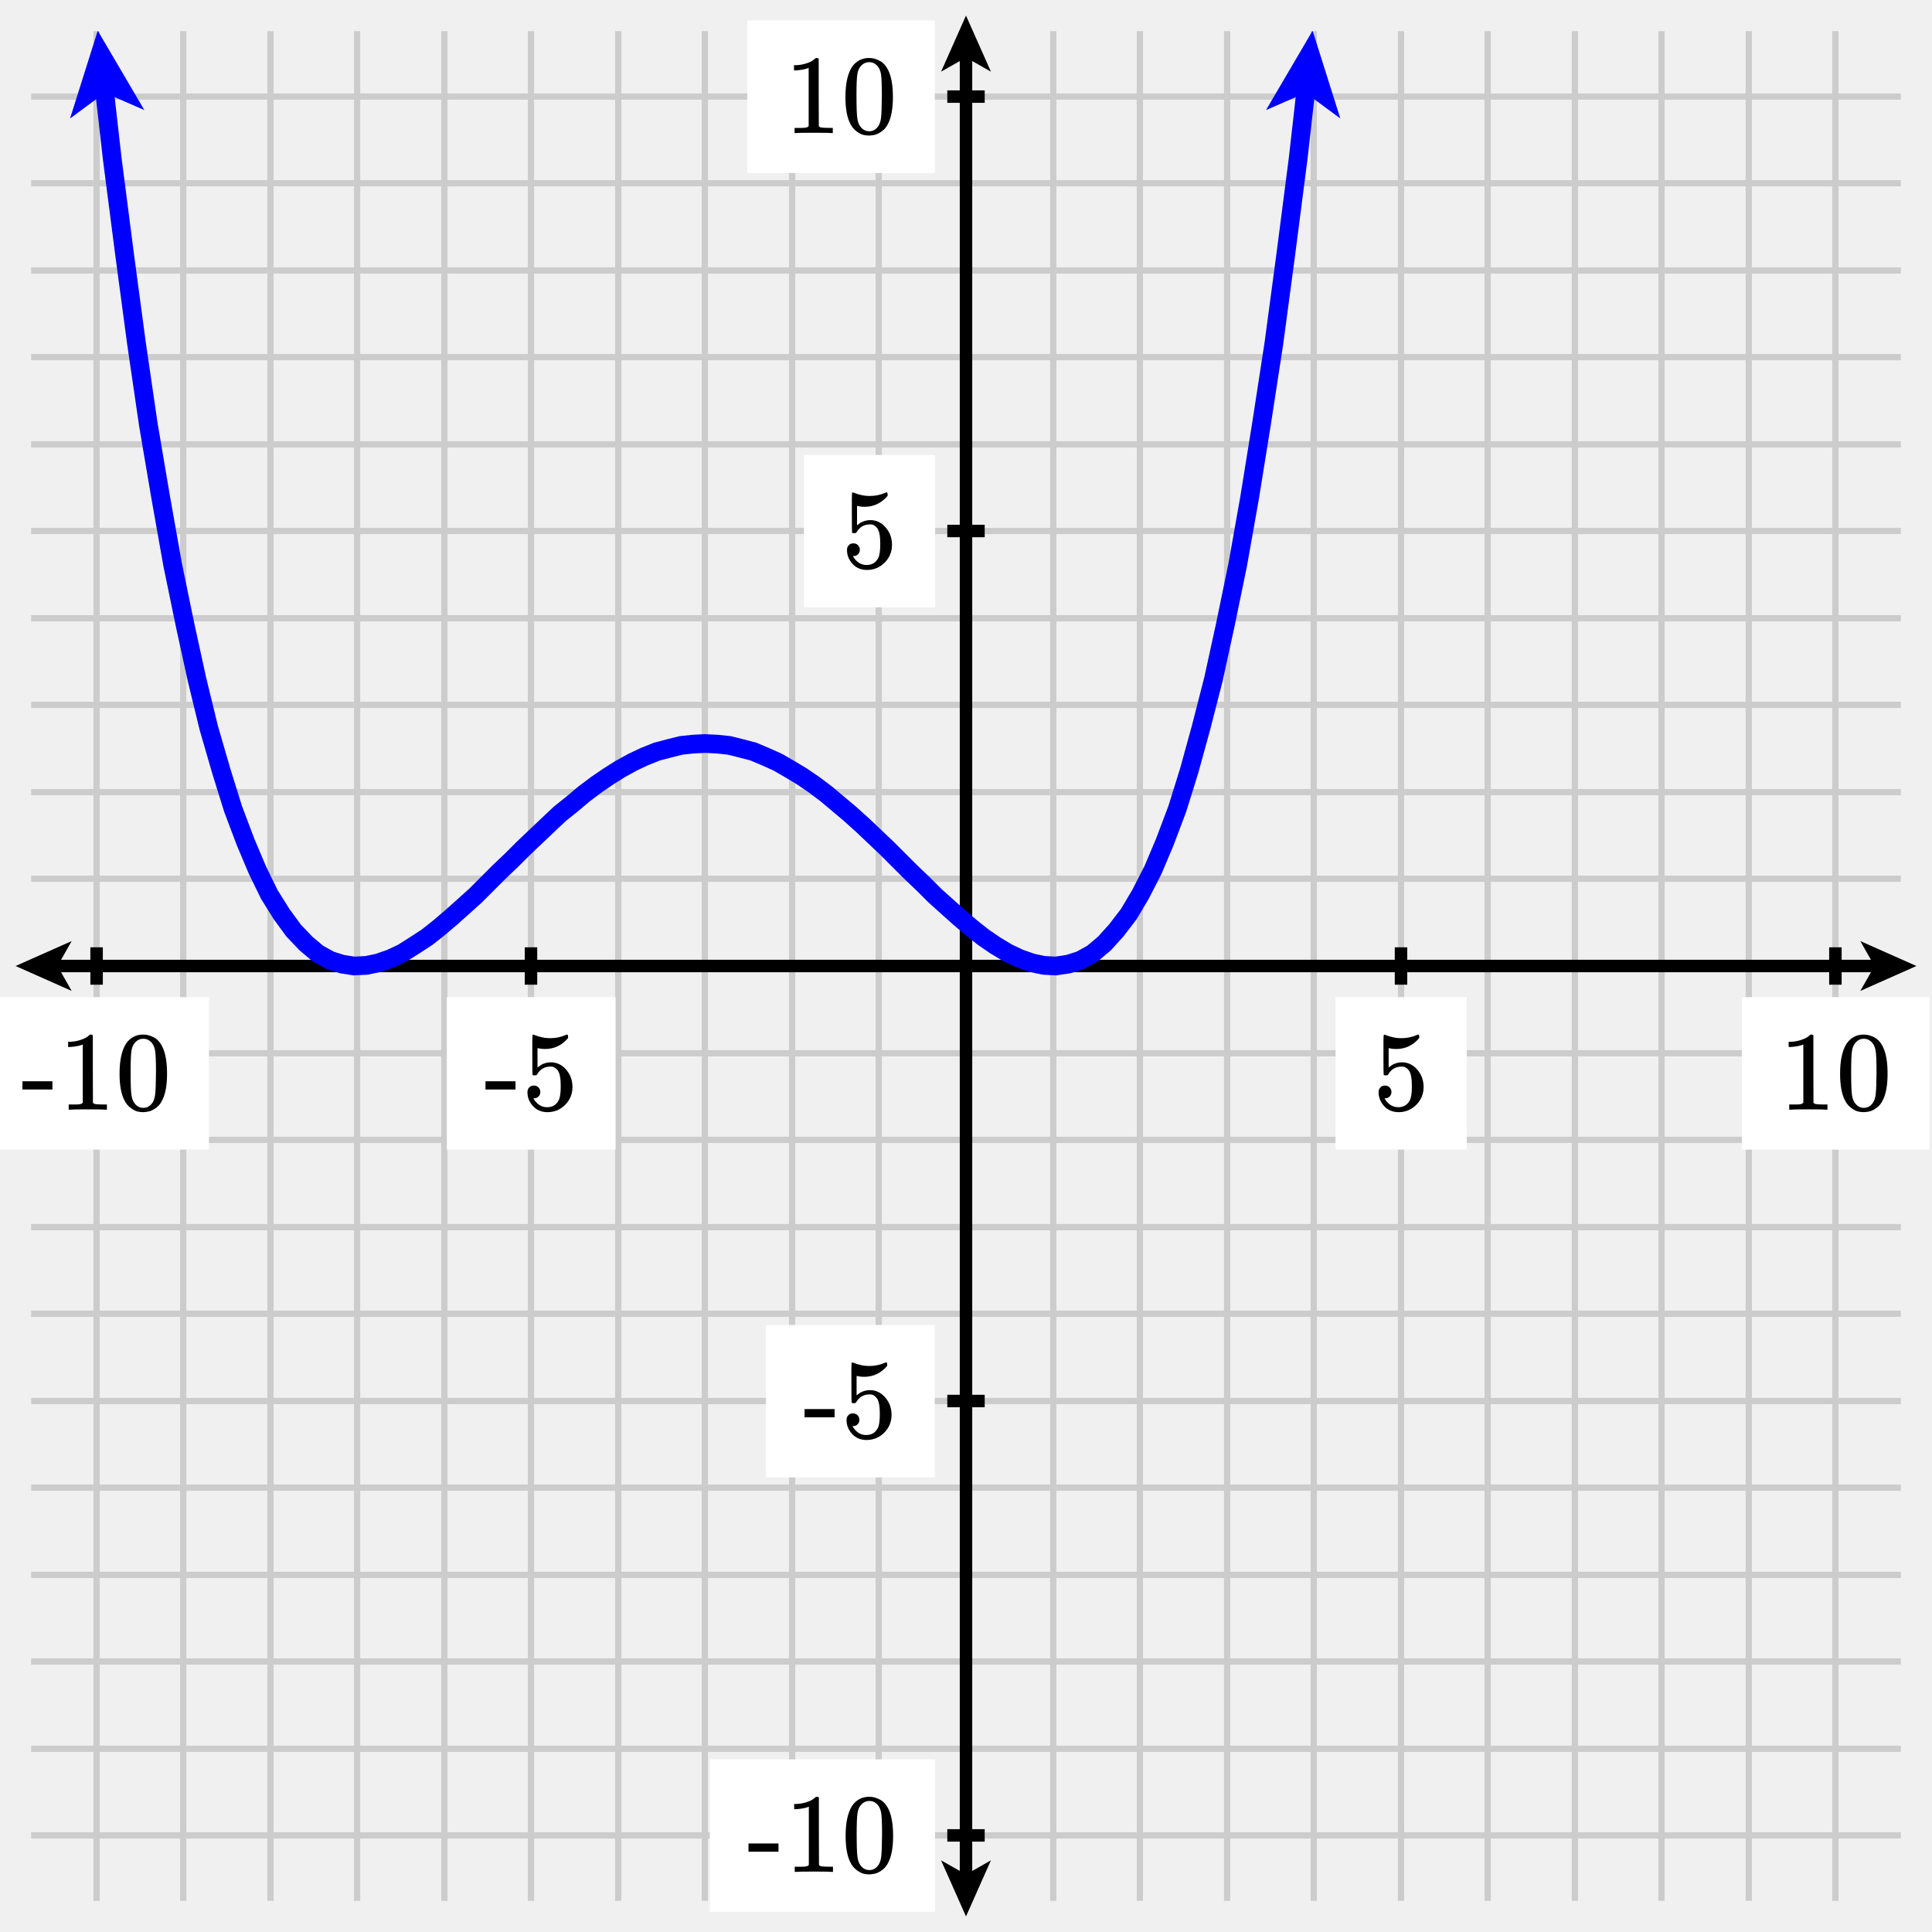
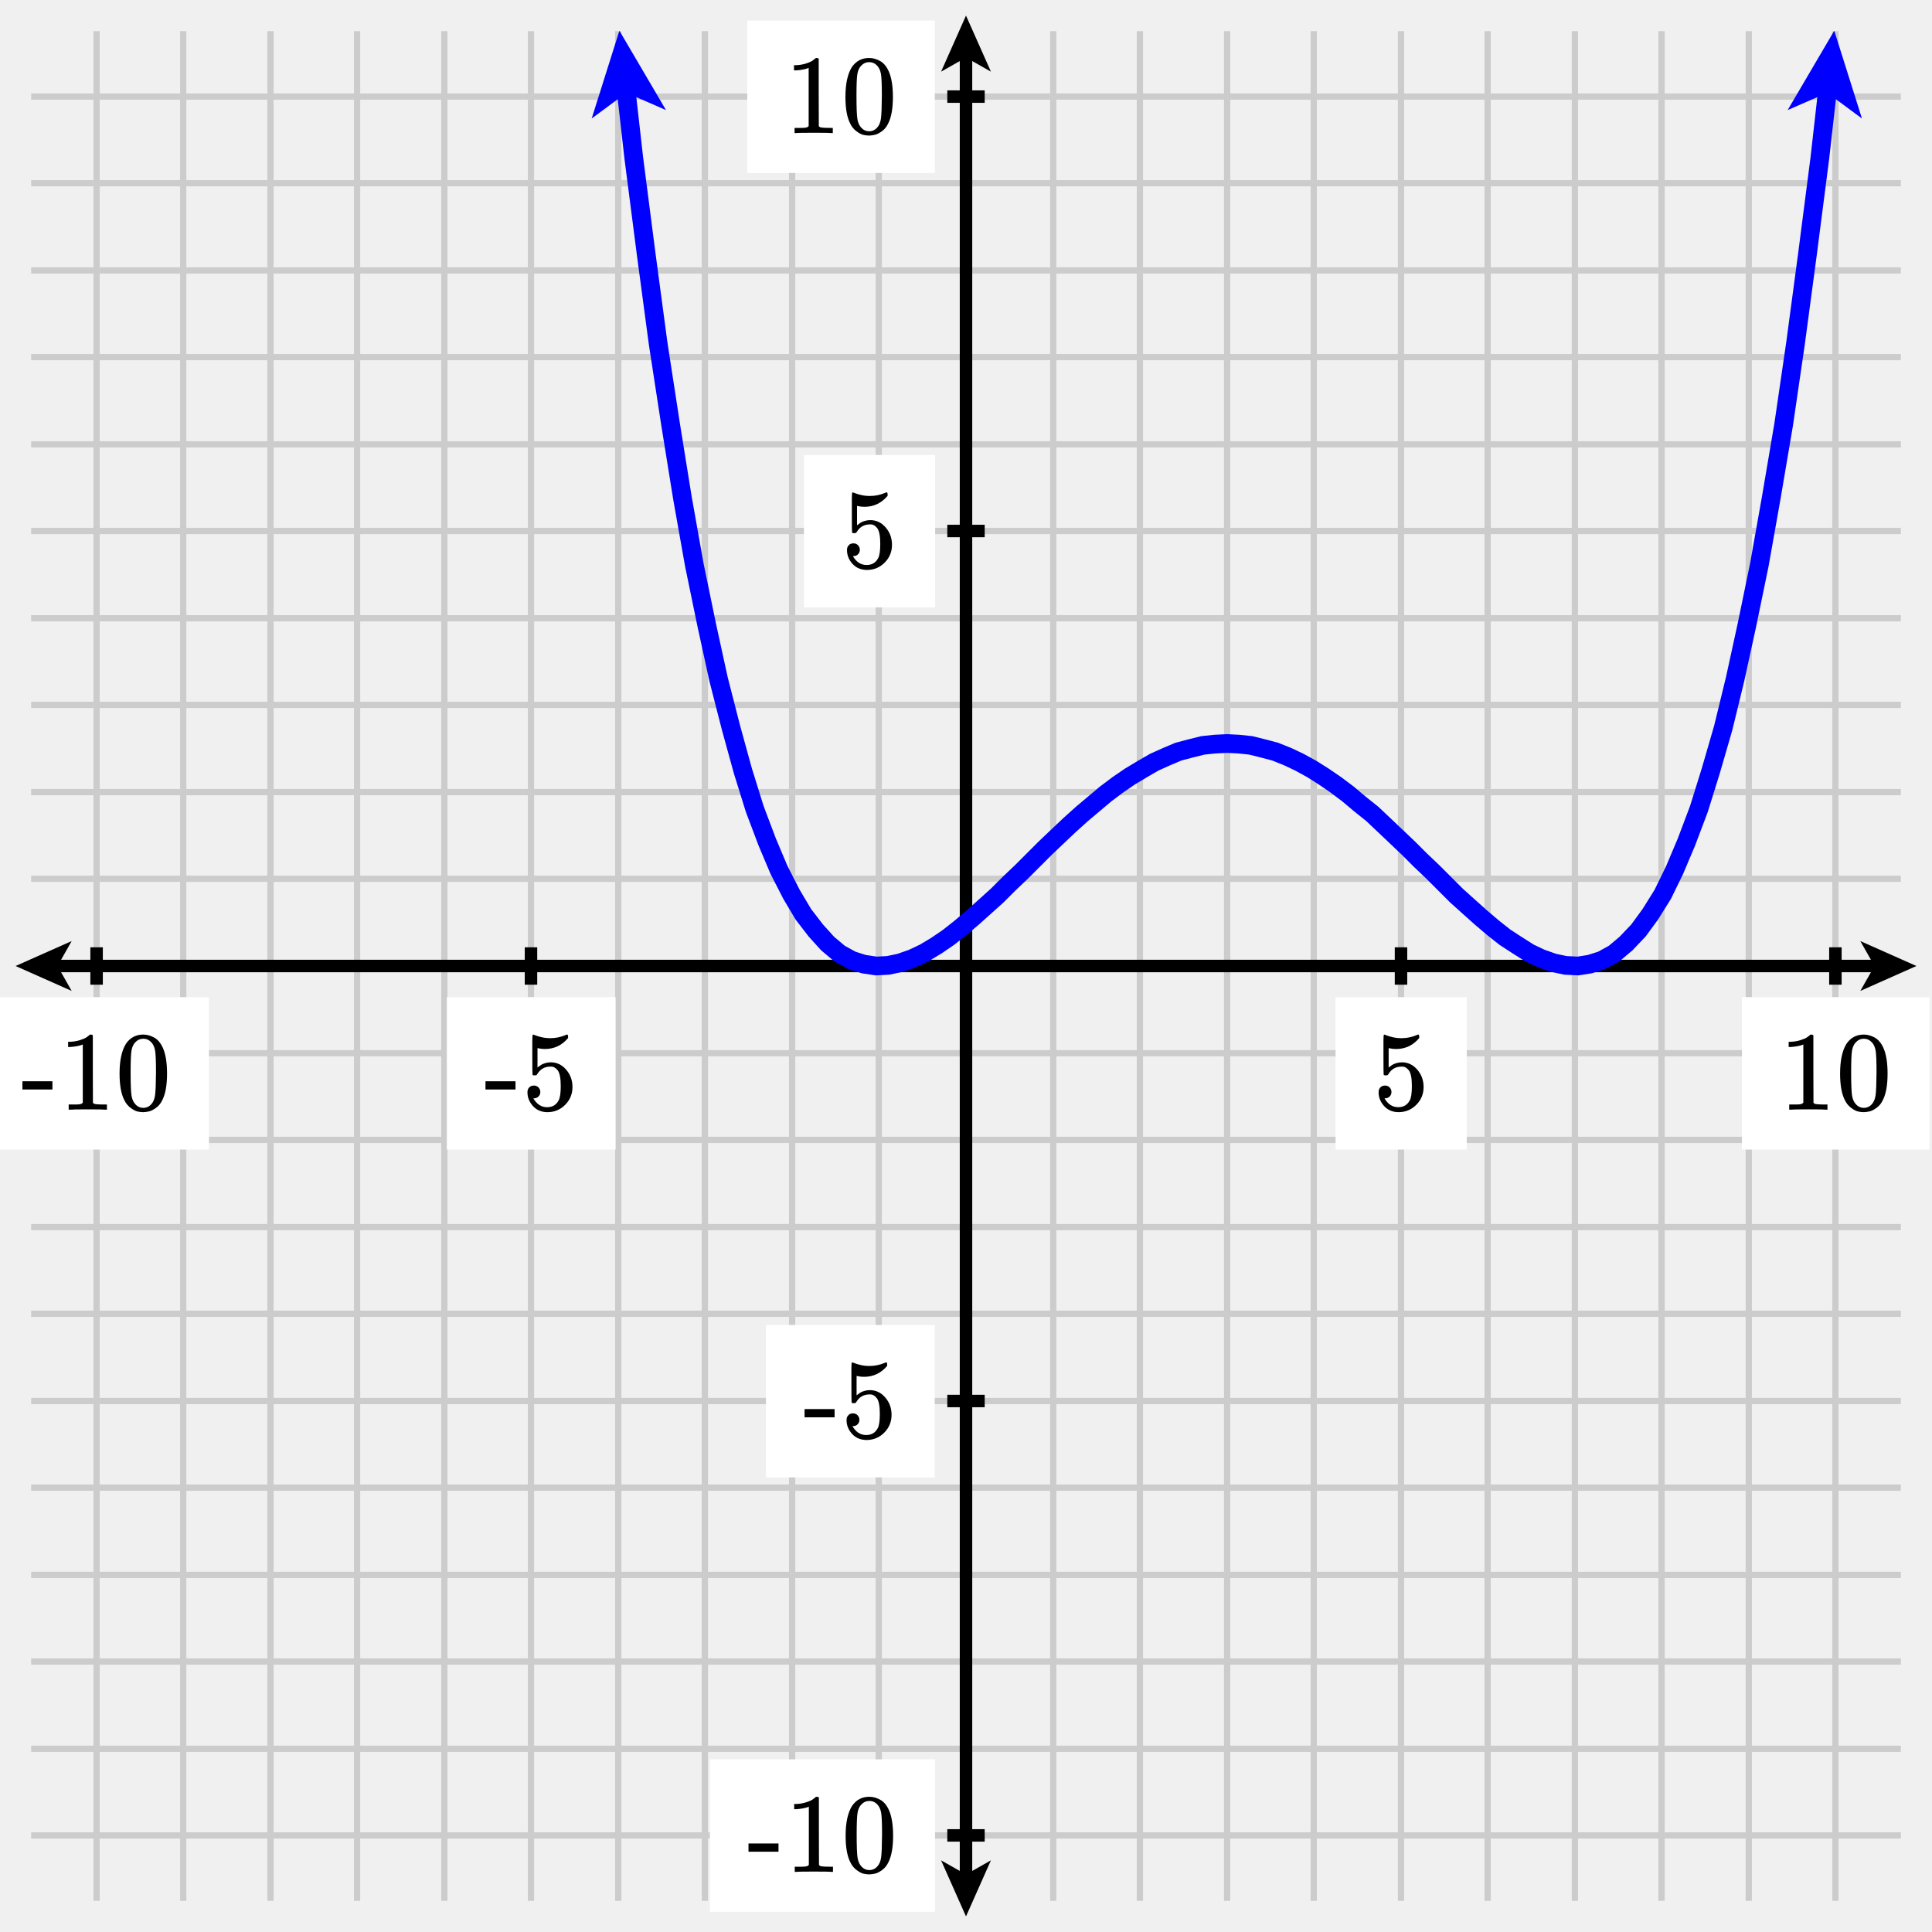
<svg xmlns="http://www.w3.org/2000/svg" xmlns:xlink="http://www.w3.org/1999/xlink" id="diagram" width="310" height="310">
  <defs>
    <clipPath id="clipPath-0">
      <rect x="5.0" y="5.0" width="300.0" height="300.0" />
    </clipPath>
    <clipPath id="clipPath-1">
      <rect x="5.0" y="5.0" width="300.0" height="300.0" />
    </clipPath>
    <marker id="arrow-head-end-2_None_24_60-black" markerWidth="9.0" markerHeight="8.0" markerUnits="userSpaceOnUse" orient="auto-start-reverse" refX="6.5" refY="4.0">
      <path d="M 9.0 4.0L 0.0 8.0L 1.7 5.0L 1.7 3.0L 0.0 0.0Z" fill="black" stroke="none" />
    </marker>
    <marker id="arrow-head-end-2_None_24_60-black-outline" markerWidth="13.0" markerHeight="12.0" markerUnits="userSpaceOnUse" orient="auto-start-reverse" refX="8.5" refY="6.0">
      <path d="M 11.8 7.8 L 2.8 11.8 A 2 2 0 0 1 0.0 10.0 L 0.0 2.0 A 2 2 0 0 1 2.8 0.2 L 11.8 4.2 A 2 2 0 0 1 11.8 7.8 Z" fill="white" stroke="none" />
    </marker>
    <marker id="arrow-head-end-3_None_24_60-blue" markerWidth="13.5" markerHeight="12.0" markerUnits="userSpaceOnUse" orient="auto-start-reverse" refX="9.8" refY="6.0">
      <path d="M 13.5 6.0L 0.0 12.0L 2.6 7.5L 2.6 4.5L 0.0 0.0Z" fill="blue" stroke="none" />
    </marker>
    <marker id="arrow-head-end-3_None_24_60-blue-outline" markerWidth="17.5" markerHeight="16.0" markerUnits="userSpaceOnUse" orient="auto-start-reverse" refX="11.8" refY="8.0">
      <path d="M 16.3 9.8 L 2.8 15.8 A 2 2 0 0 1 0.0 14.0 L 0.0 2.0 A 2 2 0 0 1 2.8 0.2 L 16.3 6.2 A 2 2 0 0 1 16.3 9.8 Z" fill="white" stroke="none" />
    </marker>
  </defs>
  <g id="grid-axes">
    <g id="grid" stroke="#ccc" stroke-width="1">
      <line id="line-0" x1="15.5" y1="305.0" x2="15.5" y2="5.0" />
      <line id="line-1" x1="29.4" y1="305.0" x2="29.4" y2="5.0" />
      <line id="line-2" x1="43.4" y1="305.0" x2="43.4" y2="5.0" />
      <line id="line-3" x1="57.3" y1="305.0" x2="57.3" y2="5.0" />
      <line id="line-4" x1="71.3" y1="305.0" x2="71.3" y2="5.0" />
      <line id="line-5" x1="85.2" y1="305.0" x2="85.2" y2="5.0" />
      <line id="line-6" x1="99.2" y1="305.0" x2="99.2" y2="5.0" />
      <line id="line-7" x1="113.1" y1="305.0" x2="113.1" y2="5.0" />
      <line id="line-8" x1="127.1" y1="305.0" x2="127.1" y2="5.0" />
      <line id="line-9" x1="141.0" y1="305.0" x2="141.0" y2="5.0" />
      <line id="line-10" x1="155.0" y1="305.0" x2="155.0" y2="5.0" />
      <line id="line-11" x1="169.0" y1="305.0" x2="169.0" y2="5.0" />
      <line id="line-12" x1="182.9" y1="305.0" x2="182.9" y2="5.0" />
      <line id="line-13" x1="196.9" y1="305.0" x2="196.9" y2="5.0" />
      <line id="line-14" x1="210.8" y1="305.0" x2="210.8" y2="5.0" />
      <line id="line-15" x1="224.8" y1="305.0" x2="224.8" y2="5.0" />
      <line id="line-16" x1="238.7" y1="305.0" x2="238.7" y2="5.0" />
      <line id="line-17" x1="252.7" y1="305.0" x2="252.7" y2="5.0" />
      <line id="line-18" x1="266.6" y1="305.0" x2="266.6" y2="5.0" />
      <line id="line-19" x1="280.6" y1="305.0" x2="280.6" y2="5.0" />
      <line id="line-20" x1="294.5" y1="305.0" x2="294.5" y2="5.0" />
      <line id="line-21" x1="5.0" y1="294.5" x2="305.0" y2="294.5" />
      <line id="line-22" x1="5.0" y1="280.6" x2="305.0" y2="280.6" />
      <line id="line-23" x1="5.0" y1="266.6" x2="305.0" y2="266.6" />
      <line id="line-24" x1="5.0" y1="252.7" x2="305.0" y2="252.7" />
      <line id="line-25" x1="5.0" y1="238.7" x2="305.0" y2="238.7" />
      <line id="line-26" x1="5.0" y1="224.8" x2="305.0" y2="224.8" />
      <line id="line-27" x1="5.0" y1="210.8" x2="305.0" y2="210.8" />
      <line id="line-28" x1="5.0" y1="196.9" x2="305.0" y2="196.9" />
      <line id="line-29" x1="5.0" y1="182.9" x2="305.0" y2="182.9" />
      <line id="line-30" x1="5.0" y1="169.0" x2="305.0" y2="169.0" />
      <line id="line-31" x1="5.0" y1="155.0" x2="305.0" y2="155.0" />
      <line id="line-32" x1="5.0" y1="141.0" x2="305.0" y2="141.0" />
      <line id="line-33" x1="5.0" y1="127.1" x2="305.0" y2="127.1" />
      <line id="line-34" x1="5.0" y1="113.1" x2="305.0" y2="113.1" />
      <line id="line-35" x1="5.0" y1="99.2" x2="305.0" y2="99.2" />
      <line id="line-36" x1="5.0" y1="85.2" x2="305.0" y2="85.2" />
      <line id="line-37" x1="5.0" y1="71.3" x2="305.0" y2="71.3" />
      <line id="line-38" x1="5.0" y1="57.3" x2="305.0" y2="57.3" />
      <line id="line-39" x1="5.0" y1="43.4" x2="305.0" y2="43.4" />
      <line id="line-40" x1="5.0" y1="29.4" x2="305.0" y2="29.4" />
      <line id="line-41" x1="5.0" y1="15.5" x2="305.0" y2="15.5" />
    </g>
    <g id="axes" stroke="black" stroke-width="2">
      <line id="line-42" x1="5.0" y1="155.0" x2="305.0" y2="155.0" stroke="black" stroke-width="2" marker-end="url(#arrow-head-end-2_None_24_60-black)" marker-start="url(#arrow-head-end-2_None_24_60-black)" />
      <g>
        <line id="line-43" x1="15.5" y1="158.0" x2="15.5" y2="152.0" />
        <line id="line-44" x1="85.2" y1="158.0" x2="85.2" y2="152.0" />
        <line id="line-45" x1="224.8" y1="158.0" x2="224.8" y2="152.0" />
        <line id="line-46" x1="294.5" y1="158.0" x2="294.5" y2="152.0" />
      </g>
      <line id="line-47" x1="155.0" y1="305.0" x2="155.0" y2="5.0" stroke="black" stroke-width="2" marker-end="url(#arrow-head-end-2_None_24_60-black)" marker-start="url(#arrow-head-end-2_None_24_60-black)" />
      <g>
        <line id="line-48" x1="152.0" y1="294.5" x2="158.0" y2="294.5" />
        <line id="line-49" x1="152.0" y1="224.8" x2="158.0" y2="224.8" />
        <line id="line-50" x1="152.0" y1="85.2" x2="158.0" y2="85.2" />
        <line id="line-51" x1="152.0" y1="15.5" x2="158.0" y2="15.5" />
      </g>
    </g>
    <g id="label-0" transform="translate(15.5,166.0) translate(-12.1,-0.0)">
      <rect x="-6" y="-6" width="36.128" height="24.456" stroke="none" fill="white" />
      <g id="g-0">
        <svg style="vertical-align: -0.400px" width="24.128px" height="12.456px" role="img" focusable="false" viewBox="0 -666 1333 688" x="0.0" y="0.0">
          <defs>
-             <path id="MJX-969-TEX-N-2D" d="M11 179V252H277V179H11Z" />
-             <path id="MJX-969-TEX-N-31" d="M213 578L200 573Q186 568 160 563T102 556H83V602H102Q149 604 189 617T245 641T273 663Q275 666 285 666Q294 666 302 660V361L303 61Q310 54 315 52T339 48T401 46H427V0H416Q395 3 257 3Q121 3 100 0H88V46H114Q136 46 152 46T177 47T193 50T201 52T207 57T213 61V578Z" />
-             <path id="MJX-969-TEX-N-30" d="M96 585Q152 666 249 666Q297 666 345 640T423 548Q460 465 460 320Q460 165 417 83Q397 41 362 16T301 -15T250 -22Q224 -22 198 -16T137 16T82 83Q39 165 39 320Q39 494 96 585ZM321 597Q291 629 250 629Q208 629 178 597Q153 571 145 525T137 333Q137 175 145 125T181 46Q209 16 250 16Q290 16 318 46Q347 76 354 130T362 333Q362 478 354 524T321 597Z" />
-           </defs>
-           <g stroke="currentColor" fill="currentColor" stroke-width="0" transform="scale(1,-1)">
-             <g data-mml-node="math">
-               <g data-mml-node="mtext">
-                 <use data-c="2D" xlink:href="#MJX-969-TEX-N-2D" />
-                 <use data-c="31" xlink:href="#MJX-969-TEX-N-31" transform="translate(333,0)" />
-                 <use data-c="30" xlink:href="#MJX-969-TEX-N-30" transform="translate(833,0)" />
+             <path id="MJX-33-TEX-N-2D" d="M11 179V252H277V179H11Z" />
+             <path id="MJX-33-TEX-N-31" d="M213 578L200 573Q186 568 160 563T102 556H83V602H102Q149 604 189 617T245 641T273 663Q275 666 285 666Q294 666 302 660V361L303 61Q310 54 315 52T339 48T401 46H427V0H416Q395 3 257 3Q121 3 100 0H88V46H114Q136 46 152 46T177 47T193 50T201 52T207 57T213 61V578Z" />
+             <path id="MJX-33-TEX-N-30" d="M96 585Q152 666 249 666Q297 666 345 640T423 548Q460 465 460 320Q460 165 417 83Q397 41 362 16T301 -15T250 -22Q224 -22 198 -16T137 16T82 83Q39 165 39 320Q39 494 96 585ZM321 597Q291 629 250 629Q208 629 178 597Q153 571 145 525T137 333Q137 175 145 125T181 46Q209 16 250 16Q290 16 318 46Q347 76 354 130T362 333Q362 478 354 524T321 597Z" />
+           </defs>
+           <g stroke="currentColor" fill="currentColor" stroke-width="0" transform="scale(1,-1)">
+             <g data-mml-node="math">
+               <g data-mml-node="mtext">
+                 <use data-c="2D" xlink:href="#MJX-33-TEX-N-2D" />
+                 <use data-c="31" xlink:href="#MJX-33-TEX-N-31" transform="translate(333,0)" />
+                 <use data-c="30" xlink:href="#MJX-33-TEX-N-30" transform="translate(833,0)" />
              </g>
            </g>
          </g>
        </svg>
      </g>
    </g>
    <g id="label-1" transform="translate(85.2,166.0) translate(-7.5,-0.0)">
      <rect x="-6" y="-6" width="27.08" height="24.456" stroke="none" fill="white" />
      <g id="g-1">
        <svg style="vertical-align: -0.400px" width="15.080px" height="12.456px" role="img" focusable="false" viewBox="0 -666 833 688" x="0.0" y="0.0">
          <defs>
-             <path id="MJX-970-TEX-N-2D" d="M11 179V252H277V179H11Z" />
-             <path id="MJX-970-TEX-N-35" d="M164 157Q164 133 148 117T109 101H102Q148 22 224 22Q294 22 326 82Q345 115 345 210Q345 313 318 349Q292 382 260 382H254Q176 382 136 314Q132 307 129 306T114 304Q97 304 95 310Q93 314 93 485V614Q93 664 98 664Q100 666 102 666Q103 666 123 658T178 642T253 634Q324 634 389 662Q397 666 402 666Q410 666 410 648V635Q328 538 205 538Q174 538 149 544L139 546V374Q158 388 169 396T205 412T256 420Q337 420 393 355T449 201Q449 109 385 44T229 -22Q148 -22 99 32T50 154Q50 178 61 192T84 210T107 214Q132 214 148 197T164 157Z" />
-           </defs>
-           <g stroke="currentColor" fill="currentColor" stroke-width="0" transform="scale(1,-1)">
-             <g data-mml-node="math">
-               <g data-mml-node="mtext">
-                 <use data-c="2D" xlink:href="#MJX-970-TEX-N-2D" />
-                 <use data-c="35" xlink:href="#MJX-970-TEX-N-35" transform="translate(333,0)" />
+             <path id="MJX-34-TEX-N-2D" d="M11 179V252H277V179H11Z" />
+             <path id="MJX-34-TEX-N-35" d="M164 157Q164 133 148 117T109 101H102Q148 22 224 22Q294 22 326 82Q345 115 345 210Q345 313 318 349Q292 382 260 382H254Q176 382 136 314Q132 307 129 306T114 304Q97 304 95 310Q93 314 93 485V614Q93 664 98 664Q100 666 102 666Q103 666 123 658T178 642T253 634Q324 634 389 662Q397 666 402 666Q410 666 410 648V635Q328 538 205 538Q174 538 149 544L139 546V374Q158 388 169 396T205 412T256 420Q337 420 393 355T449 201Q449 109 385 44T229 -22Q148 -22 99 32T50 154Q50 178 61 192T84 210T107 214Q132 214 148 197T164 157Z" />
+           </defs>
+           <g stroke="currentColor" fill="currentColor" stroke-width="0" transform="scale(1,-1)">
+             <g data-mml-node="math">
+               <g data-mml-node="mtext">
+                 <use data-c="2D" xlink:href="#MJX-34-TEX-N-2D" />
+                 <use data-c="35" xlink:href="#MJX-34-TEX-N-35" transform="translate(333,0)" />
              </g>
            </g>
          </g>
        </svg>
      </g>
    </g>
    <g id="label-2" transform="translate(224.8,166.0) translate(-4.5,-0.0)">
      <rect x="-6" y="-6" width="21.048" height="24.456" stroke="none" fill="white" />
      <g id="g-2">
        <svg style="vertical-align: -0.400px" width="9.048px" height="12.456px" role="img" focusable="false" viewBox="0 -666 500 688" x="0.0" y="0.0">
          <defs>
-             <path id="MJX-971-TEX-N-35" d="M164 157Q164 133 148 117T109 101H102Q148 22 224 22Q294 22 326 82Q345 115 345 210Q345 313 318 349Q292 382 260 382H254Q176 382 136 314Q132 307 129 306T114 304Q97 304 95 310Q93 314 93 485V614Q93 664 98 664Q100 666 102 666Q103 666 123 658T178 642T253 634Q324 634 389 662Q397 666 402 666Q410 666 410 648V635Q328 538 205 538Q174 538 149 544L139 546V374Q158 388 169 396T205 412T256 420Q337 420 393 355T449 201Q449 109 385 44T229 -22Q148 -22 99 32T50 154Q50 178 61 192T84 210T107 214Q132 214 148 197T164 157Z" />
-           </defs>
-           <g stroke="currentColor" fill="currentColor" stroke-width="0" transform="scale(1,-1)">
-             <g data-mml-node="math">
-               <g data-mml-node="mtext">
-                 <use data-c="35" xlink:href="#MJX-971-TEX-N-35" />
+             <path id="MJX-35-TEX-N-35" d="M164 157Q164 133 148 117T109 101H102Q148 22 224 22Q294 22 326 82Q345 115 345 210Q345 313 318 349Q292 382 260 382H254Q176 382 136 314Q132 307 129 306T114 304Q97 304 95 310Q93 314 93 485V614Q93 664 98 664Q100 666 102 666Q103 666 123 658T178 642T253 634Q324 634 389 662Q397 666 402 666Q410 666 410 648V635Q328 538 205 538Q174 538 149 544L139 546V374Q158 388 169 396T205 412T256 420Q337 420 393 355T449 201Q449 109 385 44T229 -22Q148 -22 99 32T50 154Q50 178 61 192T84 210T107 214Q132 214 148 197T164 157Z" />
+           </defs>
+           <g stroke="currentColor" fill="currentColor" stroke-width="0" transform="scale(1,-1)">
+             <g data-mml-node="math">
+               <g data-mml-node="mtext">
+                 <use data-c="35" xlink:href="#MJX-35-TEX-N-35" />
              </g>
            </g>
          </g>
        </svg>
      </g>
    </g>
    <g id="label-3" transform="translate(294.5,166.0) translate(-9.0,-0.0)">
      <rect x="-6" y="-6" width="30.096" height="24.456" stroke="none" fill="white" />
      <g id="g-3">
        <svg style="vertical-align: -0.400px" width="18.096px" height="12.456px" role="img" focusable="false" viewBox="0 -666 1000 688" x="0.0" y="0.0">
          <defs>
-             <path id="MJX-972-TEX-N-31" d="M213 578L200 573Q186 568 160 563T102 556H83V602H102Q149 604 189 617T245 641T273 663Q275 666 285 666Q294 666 302 660V361L303 61Q310 54 315 52T339 48T401 46H427V0H416Q395 3 257 3Q121 3 100 0H88V46H114Q136 46 152 46T177 47T193 50T201 52T207 57T213 61V578Z" />
-             <path id="MJX-972-TEX-N-30" d="M96 585Q152 666 249 666Q297 666 345 640T423 548Q460 465 460 320Q460 165 417 83Q397 41 362 16T301 -15T250 -22Q224 -22 198 -16T137 16T82 83Q39 165 39 320Q39 494 96 585ZM321 597Q291 629 250 629Q208 629 178 597Q153 571 145 525T137 333Q137 175 145 125T181 46Q209 16 250 16Q290 16 318 46Q347 76 354 130T362 333Q362 478 354 524T321 597Z" />
-           </defs>
-           <g stroke="currentColor" fill="currentColor" stroke-width="0" transform="scale(1,-1)">
-             <g data-mml-node="math">
-               <g data-mml-node="mtext">
-                 <use data-c="31" xlink:href="#MJX-972-TEX-N-31" />
-                 <use data-c="30" xlink:href="#MJX-972-TEX-N-30" transform="translate(500,0)" />
+             <path id="MJX-36-TEX-N-31" d="M213 578L200 573Q186 568 160 563T102 556H83V602H102Q149 604 189 617T245 641T273 663Q275 666 285 666Q294 666 302 660V361L303 61Q310 54 315 52T339 48T401 46H427V0H416Q395 3 257 3Q121 3 100 0H88V46H114Q136 46 152 46T177 47T193 50T201 52T207 57T213 61V578Z" />
+             <path id="MJX-36-TEX-N-30" d="M96 585Q152 666 249 666Q297 666 345 640T423 548Q460 465 460 320Q460 165 417 83Q397 41 362 16T301 -15T250 -22Q224 -22 198 -16T137 16T82 83Q39 165 39 320Q39 494 96 585ZM321 597Q291 629 250 629Q208 629 178 597Q153 571 145 525T137 333Q137 175 145 125T181 46Q209 16 250 16Q290 16 318 46Q347 76 354 130T362 333Q362 478 354 524T321 597Z" />
+           </defs>
+           <g stroke="currentColor" fill="currentColor" stroke-width="0" transform="scale(1,-1)">
+             <g data-mml-node="math">
+               <g data-mml-node="mtext">
+                 <use data-c="31" xlink:href="#MJX-36-TEX-N-31" />
+                 <use data-c="30" xlink:href="#MJX-36-TEX-N-30" transform="translate(500,0)" />
              </g>
            </g>
          </g>
        </svg>
      </g>
    </g>
    <g id="label-4" transform="translate(144.0,294.5) translate(-24.1,-6.2)">
      <rect x="-6" y="-6" width="36.128" height="24.456" stroke="none" fill="white" />
      <g id="g-4">
        <svg style="vertical-align: -0.400px" width="24.128px" height="12.456px" role="img" focusable="false" viewBox="0 -666 1333 688" x="0.0" y="0.0">
          <defs>
-             <path id="MJX-973-TEX-N-2D" d="M11 179V252H277V179H11Z" />
-             <path id="MJX-973-TEX-N-31" d="M213 578L200 573Q186 568 160 563T102 556H83V602H102Q149 604 189 617T245 641T273 663Q275 666 285 666Q294 666 302 660V361L303 61Q310 54 315 52T339 48T401 46H427V0H416Q395 3 257 3Q121 3 100 0H88V46H114Q136 46 152 46T177 47T193 50T201 52T207 57T213 61V578Z" />
-             <path id="MJX-973-TEX-N-30" d="M96 585Q152 666 249 666Q297 666 345 640T423 548Q460 465 460 320Q460 165 417 83Q397 41 362 16T301 -15T250 -22Q224 -22 198 -16T137 16T82 83Q39 165 39 320Q39 494 96 585ZM321 597Q291 629 250 629Q208 629 178 597Q153 571 145 525T137 333Q137 175 145 125T181 46Q209 16 250 16Q290 16 318 46Q347 76 354 130T362 333Q362 478 354 524T321 597Z" />
-           </defs>
-           <g stroke="currentColor" fill="currentColor" stroke-width="0" transform="scale(1,-1)">
-             <g data-mml-node="math">
-               <g data-mml-node="mtext">
-                 <use data-c="2D" xlink:href="#MJX-973-TEX-N-2D" />
-                 <use data-c="31" xlink:href="#MJX-973-TEX-N-31" transform="translate(333,0)" />
-                 <use data-c="30" xlink:href="#MJX-973-TEX-N-30" transform="translate(833,0)" />
+             <path id="MJX-37-TEX-N-2D" d="M11 179V252H277V179H11Z" />
+             <path id="MJX-37-TEX-N-31" d="M213 578L200 573Q186 568 160 563T102 556H83V602H102Q149 604 189 617T245 641T273 663Q275 666 285 666Q294 666 302 660V361L303 61Q310 54 315 52T339 48T401 46H427V0H416Q395 3 257 3Q121 3 100 0H88V46H114Q136 46 152 46T177 47T193 50T201 52T207 57T213 61V578Z" />
+             <path id="MJX-37-TEX-N-30" d="M96 585Q152 666 249 666Q297 666 345 640T423 548Q460 465 460 320Q460 165 417 83Q397 41 362 16T301 -15T250 -22Q224 -22 198 -16T137 16T82 83Q39 165 39 320Q39 494 96 585ZM321 597Q291 629 250 629Q208 629 178 597Q153 571 145 525T137 333Q137 175 145 125T181 46Q209 16 250 16Q290 16 318 46Q347 76 354 130T362 333Q362 478 354 524T321 597Z" />
+           </defs>
+           <g stroke="currentColor" fill="currentColor" stroke-width="0" transform="scale(1,-1)">
+             <g data-mml-node="math">
+               <g data-mml-node="mtext">
+                 <use data-c="2D" xlink:href="#MJX-37-TEX-N-2D" />
+                 <use data-c="31" xlink:href="#MJX-37-TEX-N-31" transform="translate(333,0)" />
+                 <use data-c="30" xlink:href="#MJX-37-TEX-N-30" transform="translate(833,0)" />
              </g>
            </g>
          </g>
        </svg>
      </g>
    </g>
    <g id="label-5" transform="translate(144.0,224.8) translate(-15.1,-6.2)">
      <rect x="-6" y="-6" width="27.08" height="24.456" stroke="none" fill="white" />
      <g id="g-5">
        <svg style="vertical-align: -0.400px" width="15.080px" height="12.456px" role="img" focusable="false" viewBox="0 -666 833 688" x="0.0" y="0.0">
          <defs>
-             <path id="MJX-974-TEX-N-2D" d="M11 179V252H277V179H11Z" />
-             <path id="MJX-974-TEX-N-35" d="M164 157Q164 133 148 117T109 101H102Q148 22 224 22Q294 22 326 82Q345 115 345 210Q345 313 318 349Q292 382 260 382H254Q176 382 136 314Q132 307 129 306T114 304Q97 304 95 310Q93 314 93 485V614Q93 664 98 664Q100 666 102 666Q103 666 123 658T178 642T253 634Q324 634 389 662Q397 666 402 666Q410 666 410 648V635Q328 538 205 538Q174 538 149 544L139 546V374Q158 388 169 396T205 412T256 420Q337 420 393 355T449 201Q449 109 385 44T229 -22Q148 -22 99 32T50 154Q50 178 61 192T84 210T107 214Q132 214 148 197T164 157Z" />
-           </defs>
-           <g stroke="currentColor" fill="currentColor" stroke-width="0" transform="scale(1,-1)">
-             <g data-mml-node="math">
-               <g data-mml-node="mtext">
-                 <use data-c="2D" xlink:href="#MJX-974-TEX-N-2D" />
-                 <use data-c="35" xlink:href="#MJX-974-TEX-N-35" transform="translate(333,0)" />
+             <path id="MJX-38-TEX-N-2D" d="M11 179V252H277V179H11Z" />
+             <path id="MJX-38-TEX-N-35" d="M164 157Q164 133 148 117T109 101H102Q148 22 224 22Q294 22 326 82Q345 115 345 210Q345 313 318 349Q292 382 260 382H254Q176 382 136 314Q132 307 129 306T114 304Q97 304 95 310Q93 314 93 485V614Q93 664 98 664Q100 666 102 666Q103 666 123 658T178 642T253 634Q324 634 389 662Q397 666 402 666Q410 666 410 648V635Q328 538 205 538Q174 538 149 544L139 546V374Q158 388 169 396T205 412T256 420Q337 420 393 355T449 201Q449 109 385 44T229 -22Q148 -22 99 32T50 154Q50 178 61 192T84 210T107 214Q132 214 148 197T164 157Z" />
+           </defs>
+           <g stroke="currentColor" fill="currentColor" stroke-width="0" transform="scale(1,-1)">
+             <g data-mml-node="math">
+               <g data-mml-node="mtext">
+                 <use data-c="2D" xlink:href="#MJX-38-TEX-N-2D" />
+                 <use data-c="35" xlink:href="#MJX-38-TEX-N-35" transform="translate(333,0)" />
              </g>
            </g>
          </g>
        </svg>
      </g>
    </g>
    <g id="label-6" transform="translate(144.0,85.2) translate(-9.0,-6.2)">
      <rect x="-6" y="-6" width="21.048" height="24.456" stroke="none" fill="white" />
      <g id="g-6">
        <svg style="vertical-align: -0.400px" width="9.048px" height="12.456px" role="img" focusable="false" viewBox="0 -666 500 688" x="0.0" y="0.0">
          <defs>
-             <path id="MJX-975-TEX-N-35" d="M164 157Q164 133 148 117T109 101H102Q148 22 224 22Q294 22 326 82Q345 115 345 210Q345 313 318 349Q292 382 260 382H254Q176 382 136 314Q132 307 129 306T114 304Q97 304 95 310Q93 314 93 485V614Q93 664 98 664Q100 666 102 666Q103 666 123 658T178 642T253 634Q324 634 389 662Q397 666 402 666Q410 666 410 648V635Q328 538 205 538Q174 538 149 544L139 546V374Q158 388 169 396T205 412T256 420Q337 420 393 355T449 201Q449 109 385 44T229 -22Q148 -22 99 32T50 154Q50 178 61 192T84 210T107 214Q132 214 148 197T164 157Z" />
-           </defs>
-           <g stroke="currentColor" fill="currentColor" stroke-width="0" transform="scale(1,-1)">
-             <g data-mml-node="math">
-               <g data-mml-node="mtext">
-                 <use data-c="35" xlink:href="#MJX-975-TEX-N-35" />
+             <path id="MJX-39-TEX-N-35" d="M164 157Q164 133 148 117T109 101H102Q148 22 224 22Q294 22 326 82Q345 115 345 210Q345 313 318 349Q292 382 260 382H254Q176 382 136 314Q132 307 129 306T114 304Q97 304 95 310Q93 314 93 485V614Q93 664 98 664Q100 666 102 666Q103 666 123 658T178 642T253 634Q324 634 389 662Q397 666 402 666Q410 666 410 648V635Q328 538 205 538Q174 538 149 544L139 546V374Q158 388 169 396T205 412T256 420Q337 420 393 355T449 201Q449 109 385 44T229 -22Q148 -22 99 32T50 154Q50 178 61 192T84 210T107 214Q132 214 148 197T164 157Z" />
+           </defs>
+           <g stroke="currentColor" fill="currentColor" stroke-width="0" transform="scale(1,-1)">
+             <g data-mml-node="math">
+               <g data-mml-node="mtext">
+                 <use data-c="35" xlink:href="#MJX-39-TEX-N-35" />
              </g>
            </g>
          </g>
        </svg>
      </g>
    </g>
    <g id="label-7" transform="translate(144.0,15.5) translate(-18.1,-6.2)">
      <rect x="-6" y="-6" width="30.096" height="24.456" stroke="none" fill="white" />
      <g id="g-7">
        <svg style="vertical-align: -0.400px" width="18.096px" height="12.456px" role="img" focusable="false" viewBox="0 -666 1000 688" x="0.0" y="0.0">
          <defs>
-             <path id="MJX-976-TEX-N-31" d="M213 578L200 573Q186 568 160 563T102 556H83V602H102Q149 604 189 617T245 641T273 663Q275 666 285 666Q294 666 302 660V361L303 61Q310 54 315 52T339 48T401 46H427V0H416Q395 3 257 3Q121 3 100 0H88V46H114Q136 46 152 46T177 47T193 50T201 52T207 57T213 61V578Z" />
-             <path id="MJX-976-TEX-N-30" d="M96 585Q152 666 249 666Q297 666 345 640T423 548Q460 465 460 320Q460 165 417 83Q397 41 362 16T301 -15T250 -22Q224 -22 198 -16T137 16T82 83Q39 165 39 320Q39 494 96 585ZM321 597Q291 629 250 629Q208 629 178 597Q153 571 145 525T137 333Q137 175 145 125T181 46Q209 16 250 16Q290 16 318 46Q347 76 354 130T362 333Q362 478 354 524T321 597Z" />
-           </defs>
-           <g stroke="currentColor" fill="currentColor" stroke-width="0" transform="scale(1,-1)">
-             <g data-mml-node="math">
-               <g data-mml-node="mtext">
-                 <use data-c="31" xlink:href="#MJX-976-TEX-N-31" />
-                 <use data-c="30" xlink:href="#MJX-976-TEX-N-30" transform="translate(500,0)" />
+             <path id="MJX-40-TEX-N-31" d="M213 578L200 573Q186 568 160 563T102 556H83V602H102Q149 604 189 617T245 641T273 663Q275 666 285 666Q294 666 302 660V361L303 61Q310 54 315 52T339 48T401 46H427V0H416Q395 3 257 3Q121 3 100 0H88V46H114Q136 46 152 46T177 47T193 50T201 52T207 57T213 61V578Z" />
+             <path id="MJX-40-TEX-N-30" d="M96 585Q152 666 249 666Q297 666 345 640T423 548Q460 465 460 320Q460 165 417 83Q397 41 362 16T301 -15T250 -22Q224 -22 198 -16T137 16T82 83Q39 165 39 320Q39 494 96 585ZM321 597Q291 629 250 629Q208 629 178 597Q153 571 145 525T137 333Q137 175 145 125T181 46Q209 16 250 16Q290 16 318 46Q347 76 354 130T362 333Q362 478 354 524T321 597Z" />
+           </defs>
+           <g stroke="currentColor" fill="currentColor" stroke-width="0" transform="scale(1,-1)">
+             <g data-mml-node="math">
+               <g data-mml-node="mtext">
+                 <use data-c="31" xlink:href="#MJX-40-TEX-N-31" />
+                 <use data-c="30" xlink:href="#MJX-40-TEX-N-30" transform="translate(500,0)" />
              </g>
            </g>
          </g>
        </svg>
      </g>
    </g>
  </g>
-   <path id="graph-0" stroke="blue" stroke-width="3" fill="none" d="M 16.1 8.6 L 18.0 25.4 L 20.0 40.9 L 21.9 55.1 L 23.8 68.1 L 25.8 79.9 L 27.7 90.6 L 29.7 100.3 L 31.6 109.0 L 33.5 116.8 L 35.5 123.7 L 37.4 129.8 L 39.4 135.1 L 41.3 139.6 L 43.2 143.5 L 45.2 146.7 L 47.1 149.3 L 49.1 151.4 L 51.0 153.0 L 53.0 154.1 L 54.9 154.7 L 56.8 155.0 L 58.8 154.9 L 60.7 154.5 L 62.7 153.8 L 64.6 152.9 L 66.5 151.7 L 68.5 150.4 L 70.4 148.9 L 72.4 147.2 L 74.3 145.5 L 76.3 143.7 L 78.2 141.8 L 80.1 139.9 L 82.1 138.0 L 84.0 136.1 L 86.0 134.2 L 87.9 132.4 L 89.8 130.6 L 91.8 129.0 L 93.7 127.4 L 95.7 125.9 L 97.6 124.6 L 99.5 123.4 L 101.5 122.3 L 103.4 121.4 L 105.4 120.6 L 107.3 120.1 L 109.3 119.6 L 111.2 119.4 L 113.1 119.3 L 115.1 119.4 L 117.0 119.6 L 119.0 120.1 L 120.9 120.6 L 122.8 121.4 L 124.8 122.3 L 126.7 123.4 L 128.7 124.6 L 130.6 125.9 L 132.6 127.4 L 134.5 129.0 L 136.4 130.6 L 138.4 132.4 L 140.3 134.2 L 142.3 136.1 L 144.2 138.0 L 146.1 139.9 L 148.1 141.8 L 150.0 143.7 L 152.0 145.5 L 153.9 147.2 L 155.9 148.9 L 157.8 150.4 L 159.7 151.7 L 161.7 152.9 L 163.6 153.8 L 165.6 154.5 L 167.5 154.9 L 169.4 155.0 L 171.4 154.7 L 173.3 154.1 L 175.3 153.0 L 177.2 151.4 L 179.1 149.3 L 181.1 146.7 L 183.0 143.5 L 185.0 139.6 L 186.9 135.1 L 188.9 129.8 L 190.8 123.7 L 192.7 116.8 L 194.7 109.0 L 196.6 100.3 L 198.6 90.6 L 200.5 79.9 L 202.4 68.1 L 204.4 55.1 L 206.3 40.9 L 208.3 25.4 L 210.2 8.6" marker-end="url(#arrow-head-end-3_None_24_60-blue)" marker-start="url(#arrow-head-end-3_None_24_60-blue)" clip-path="url(#clipPath-1)" />
+   <path id="graph-0" stroke="blue" stroke-width="3" fill="none" d="M 99.8 8.6 L 101.7 25.4 L 103.7 40.9 L 105.6 55.1 L 107.6 68.1 L 109.5 79.9 L 111.4 90.6 L 113.4 100.3 L 115.3 109.0 L 117.3 116.8 L 119.2 123.7 L 121.1 129.8 L 123.1 135.1 L 125.0 139.6 L 127.0 143.5 L 128.9 146.7 L 130.9 149.3 L 132.8 151.4 L 134.7 153.0 L 136.7 154.1 L 138.6 154.7 L 140.6 155.0 L 142.5 154.9 L 144.4 154.5 L 146.4 153.8 L 148.3 152.9 L 150.3 151.7 L 152.2 150.4 L 154.1 148.9 L 156.1 147.2 L 158.0 145.5 L 160.0 143.7 L 161.9 141.8 L 163.9 139.9 L 165.8 138.0 L 167.7 136.1 L 169.7 134.2 L 171.6 132.4 L 173.6 130.6 L 175.5 129.0 L 177.4 127.4 L 179.4 125.9 L 181.3 124.6 L 183.3 123.4 L 185.2 122.3 L 187.2 121.4 L 189.1 120.6 L 191.0 120.1 L 193.0 119.6 L 194.9 119.4 L 196.9 119.3 L 198.8 119.4 L 200.7 119.6 L 202.7 120.1 L 204.6 120.6 L 206.6 121.4 L 208.5 122.3 L 210.5 123.4 L 212.4 124.6 L 214.3 125.9 L 216.3 127.4 L 218.2 129.0 L 220.2 130.6 L 222.1 132.4 L 224.0 134.2 L 226.0 136.1 L 227.9 138.0 L 229.9 139.9 L 231.8 141.8 L 233.7 143.7 L 235.7 145.5 L 237.6 147.2 L 239.6 148.9 L 241.5 150.4 L 243.5 151.7 L 245.4 152.9 L 247.3 153.8 L 249.3 154.5 L 251.2 154.9 L 253.2 155.0 L 255.1 154.7 L 257.0 154.1 L 259.0 153.0 L 260.9 151.4 L 262.9 149.3 L 264.8 146.7 L 266.8 143.5 L 268.7 139.6 L 270.6 135.1 L 272.6 129.8 L 274.5 123.7 L 276.5 116.8 L 278.4 109.0 L 280.3 100.3 L 282.3 90.6 L 284.2 79.9 L 286.2 68.1 L 288.1 55.1 L 290.0 40.9 L 292.0 25.4 L 293.9 8.6" marker-end="url(#arrow-head-end-3_None_24_60-blue)" marker-start="url(#arrow-head-end-3_None_24_60-blue)" clip-path="url(#clipPath-1)" />
</svg>
